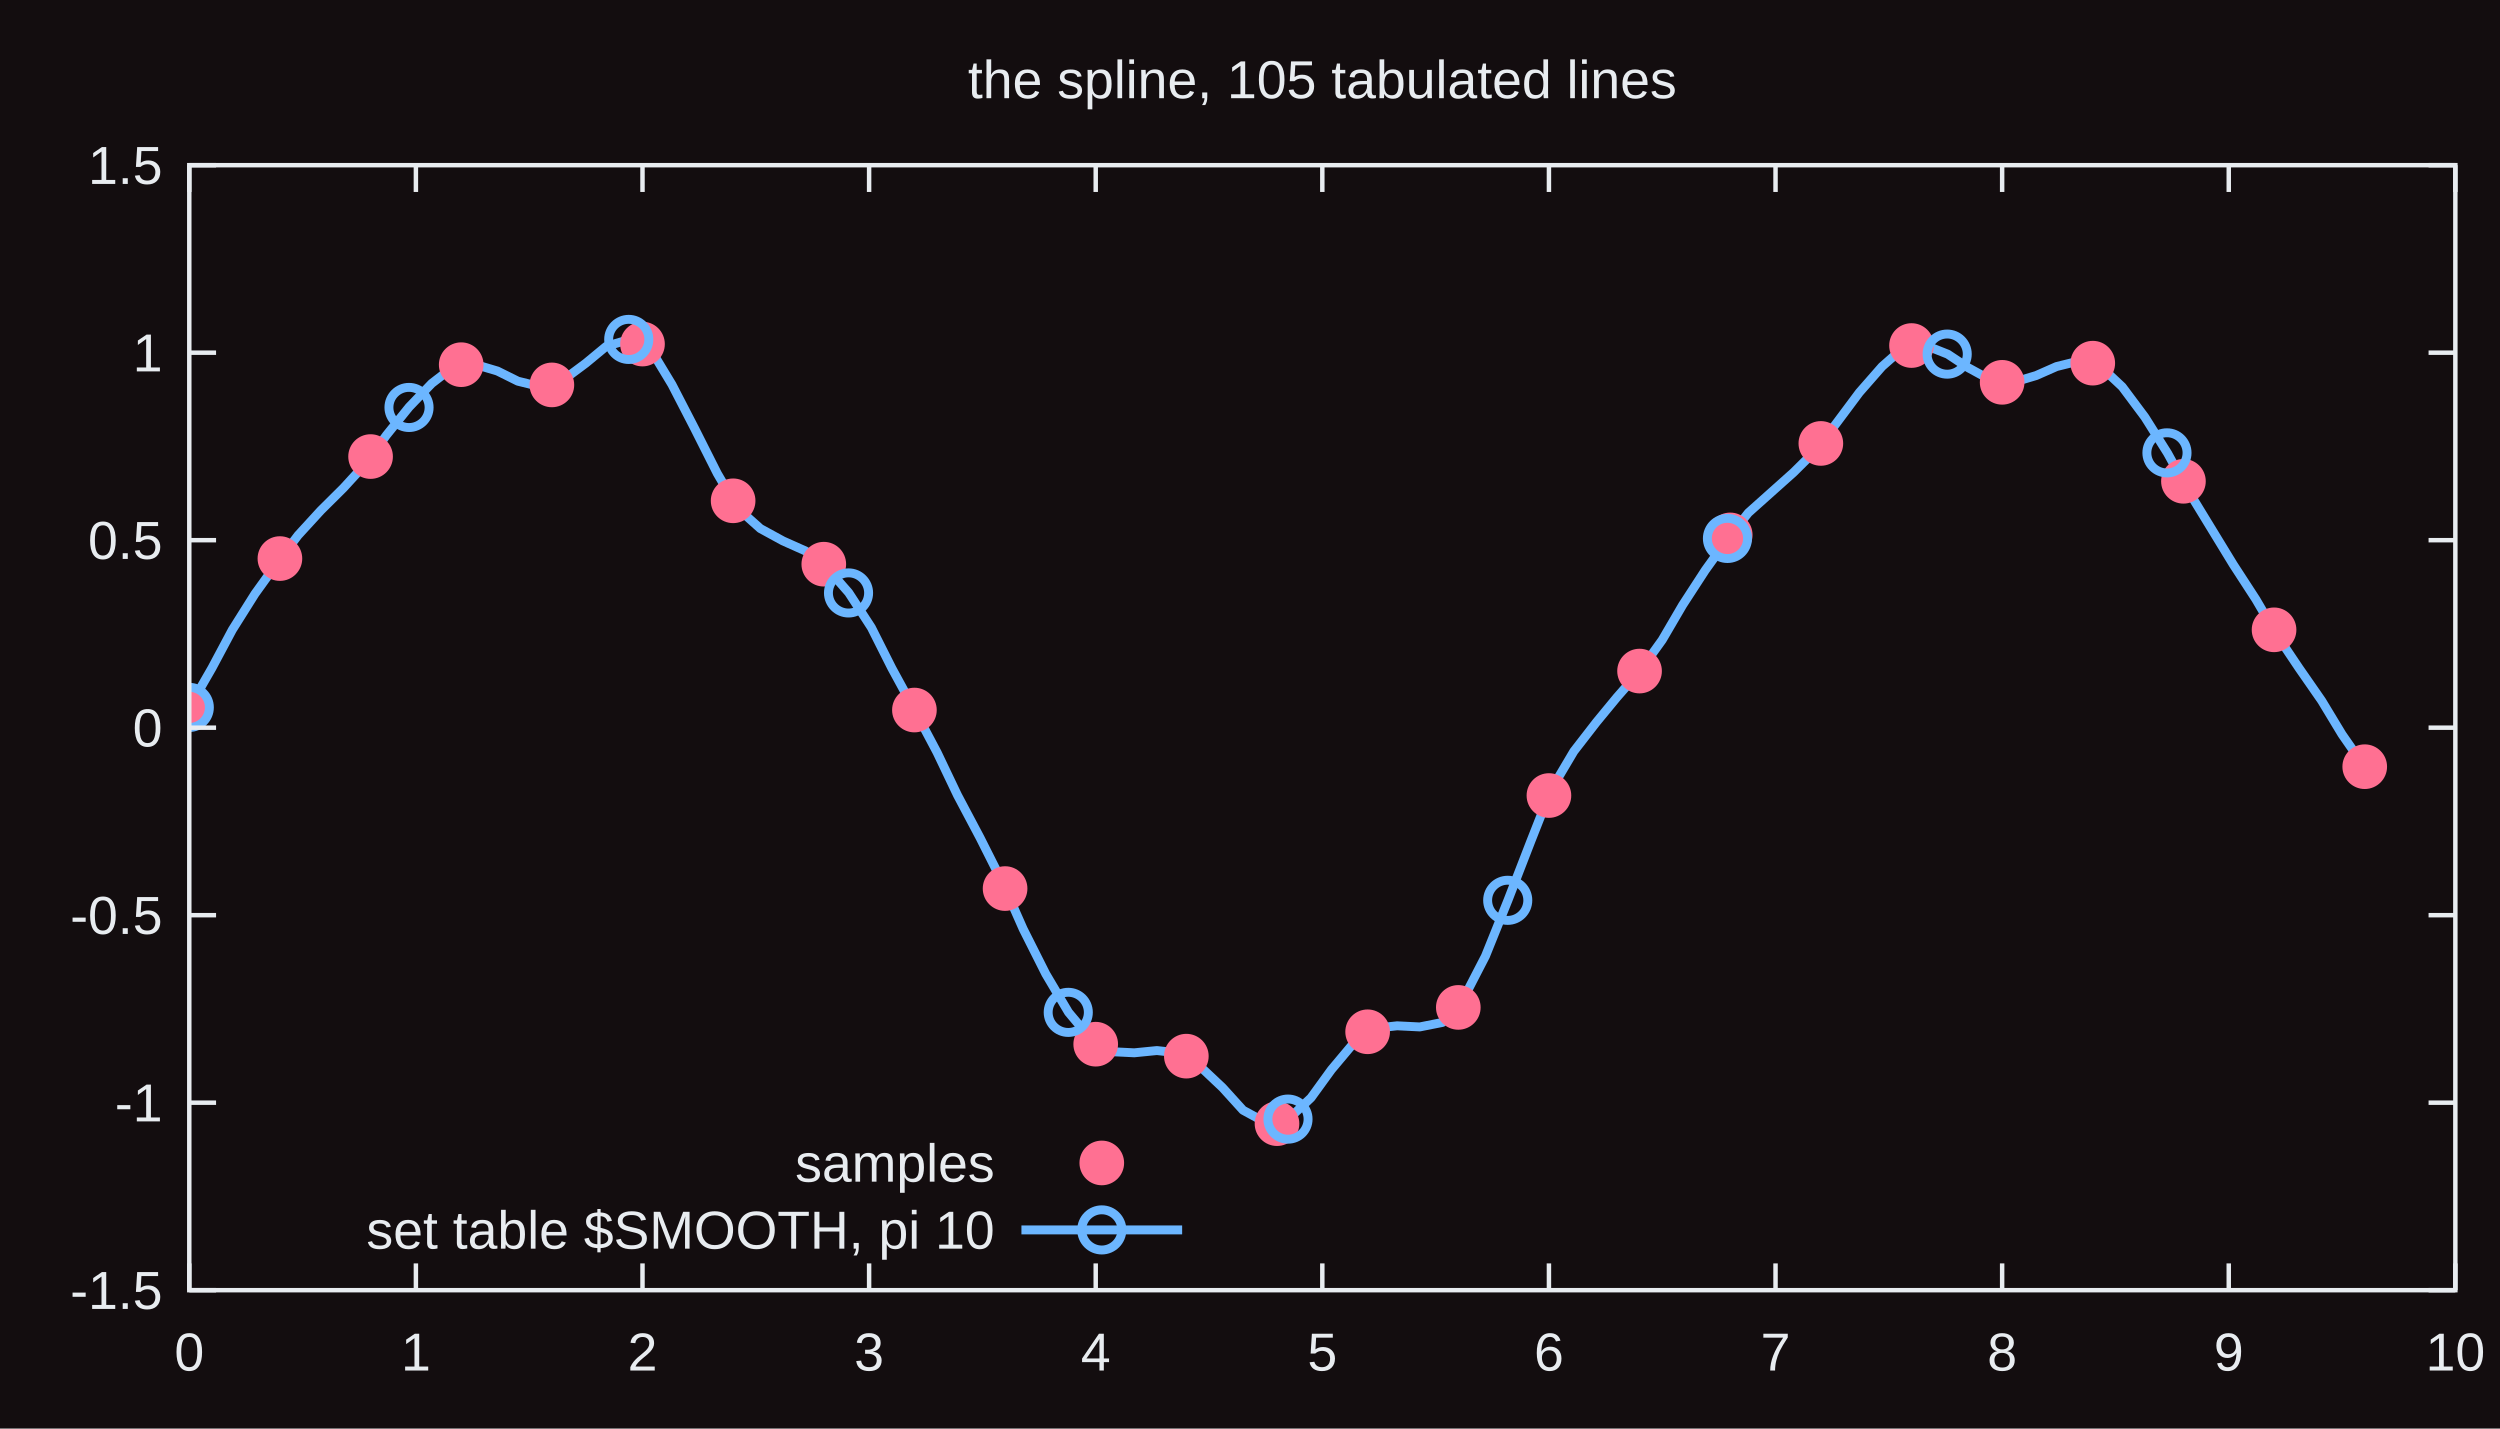
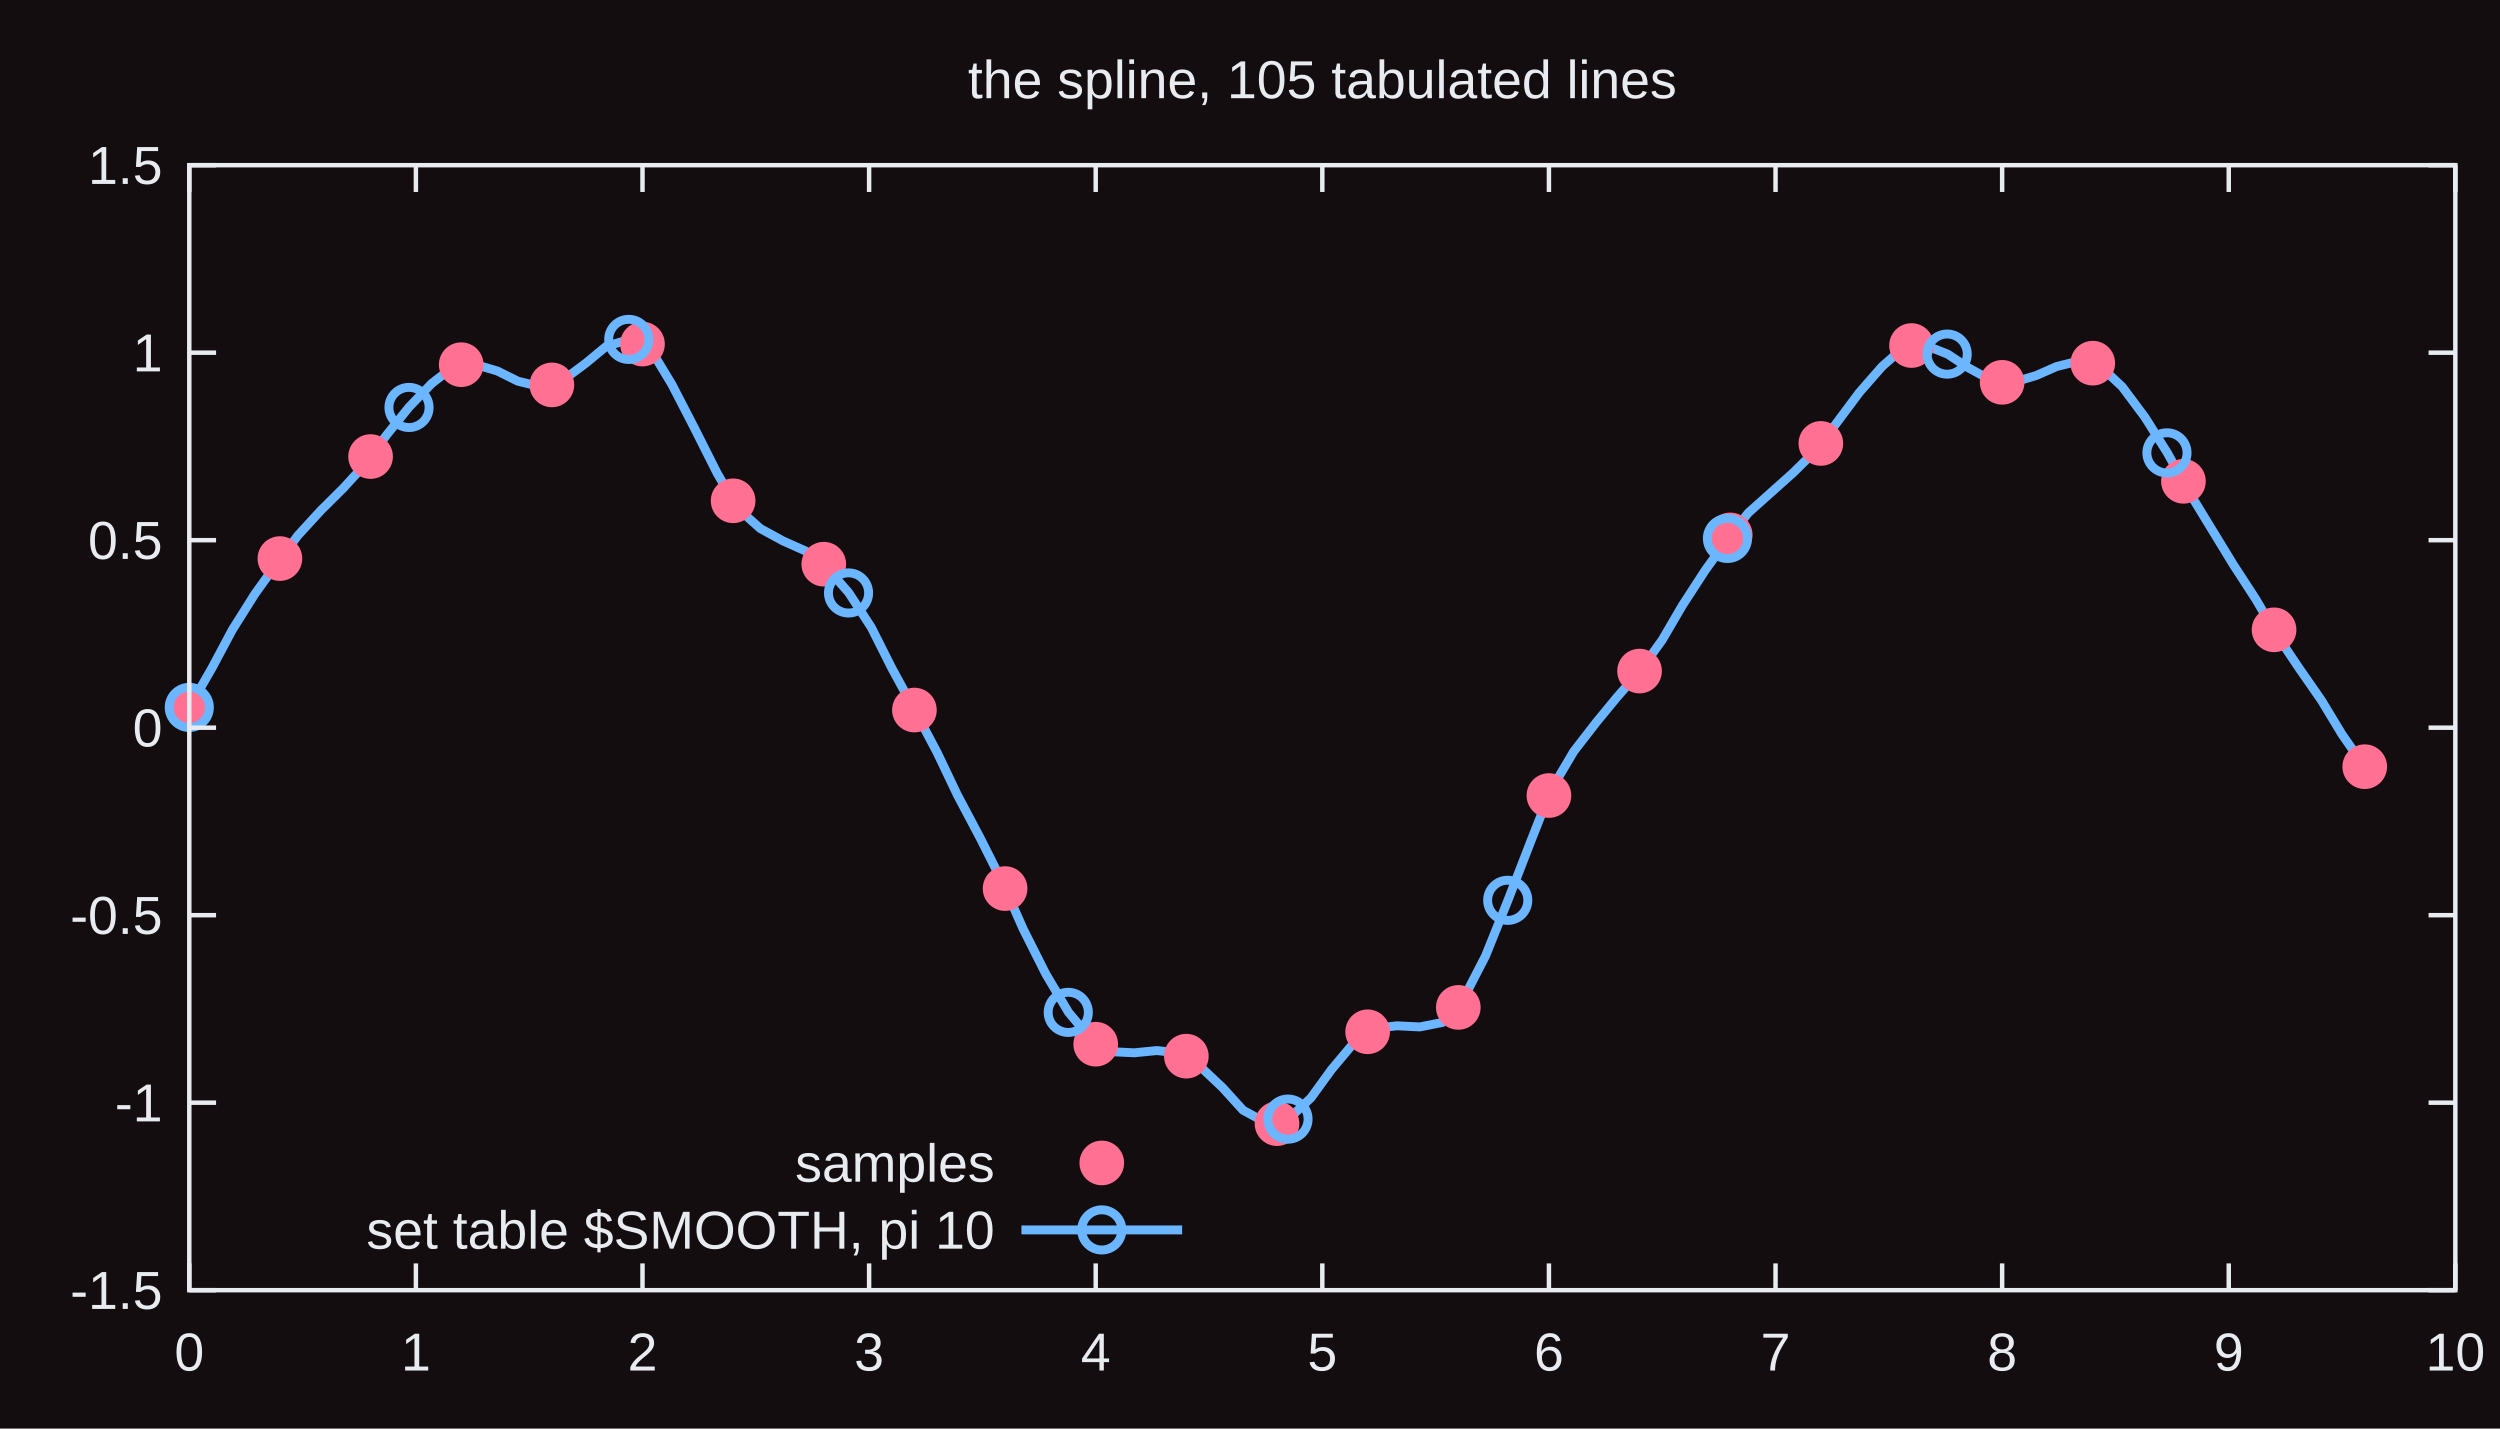
<svg xmlns="http://www.w3.org/2000/svg" width="560" height="320" viewBox="0 0 560 320" font-family="Arial,Helvetica,sans-serif" font-size="12" fill="#e8ecf0" data-theme="night" data-frame="#e8ecf0" data-grid-color="#5c4950">
  <rect x="0" y="0" width="560" height="320" fill="#130d0f" stroke="none" stroke-width="0" />
  <g class="fs-axes" data-area="42.4 550 37 289" data-x="0 1e1" data-y="-1.5e0 1.5e0" data-log="0 0" data-grid="0" data-font-size="12">
    <g class="fs-grid" display="none">
      <polyline fill="none" stroke="#5c4950" stroke-width="0.5" stroke-dasharray="2,3" points="42.4,289 42.4,37" />
      <polyline fill="none" stroke="#5c4950" stroke-width="0.5" stroke-dasharray="2,3" points="93.16,289 93.16,37" />
      <polyline fill="none" stroke="#5c4950" stroke-width="0.5" stroke-dasharray="2,3" points="143.92,289 143.92,37" />
      <polyline fill="none" stroke="#5c4950" stroke-width="0.5" stroke-dasharray="2,3" points="194.68,289 194.68,37" />
      <polyline fill="none" stroke="#5c4950" stroke-width="0.5" stroke-dasharray="2,3" points="245.44,289 245.44,37" />
      <polyline fill="none" stroke="#5c4950" stroke-width="0.5" stroke-dasharray="2,3" points="296.2,289 296.2,37" />
      <polyline fill="none" stroke="#5c4950" stroke-width="0.5" stroke-dasharray="2,3" points="346.96,289 346.96,37" />
      <polyline fill="none" stroke="#5c4950" stroke-width="0.5" stroke-dasharray="2,3" points="397.72,289 397.72,37" />
      <polyline fill="none" stroke="#5c4950" stroke-width="0.5" stroke-dasharray="2,3" points="448.48,289 448.48,37" />
      <polyline fill="none" stroke="#5c4950" stroke-width="0.5" stroke-dasharray="2,3" points="499.24,289 499.24,37" />
      <polyline fill="none" stroke="#5c4950" stroke-width="0.5" stroke-dasharray="2,3" points="550,289 550,37" />
      <polyline fill="none" stroke="#5c4950" stroke-width="0.5" stroke-dasharray="2,3" points="42.4,289 550,289" />
      <polyline fill="none" stroke="#5c4950" stroke-width="0.5" stroke-dasharray="2,3" points="42.4,247 550,247" />
      <polyline fill="none" stroke="#5c4950" stroke-width="0.5" stroke-dasharray="2,3" points="42.4,205 550,205" />
      <polyline fill="none" stroke="#5c4950" stroke-width="0.5" stroke-dasharray="2,3" points="42.4,163 550,163" />
      <polyline fill="none" stroke="#5c4950" stroke-width="0.5" stroke-dasharray="2,3" points="42.4,121 550,121" />
      <polyline fill="none" stroke="#5c4950" stroke-width="0.5" stroke-dasharray="2,3" points="42.4,79 550,79" />
      <polyline fill="none" stroke="#5c4950" stroke-width="0.5" stroke-dasharray="2,3" points="42.4,37 550,37" />
    </g>
    <svg class="fs-plot" x="42.4" y="37" width="507.6" height="252" viewBox="0 0 1 1" preserveAspectRatio="none" overflow="hidden">
      <g class="fs-series" data-series="1">
        <path class="fs-pts" data-pt="7" data-size="9" data-lw="1" data-color="#ff7092" fill="none" stroke="none" d="M0,0.482 M0.04,0.35 M0.08,0.259 M0.12,0.177 M0.16,0.195 M0.2,0.159 M0.24,0.298 M0.28,0.355 M0.32,0.484 M0.36,0.643 M0.4,0.781 M0.44,0.792 M0.48,0.852 M0.52,0.77 M0.56,0.749 M0.6,0.56 M0.64,0.45 M0.68,0.329 M0.72,0.247 M0.76,0.16 M0.8,0.193 M0.84,0.176 M0.88,0.281 M0.92,0.413 M0.96,0.535" />
      </g>
      <g class="fs-series" data-series="2">
        <polyline fill="none" stroke="#6cb6ff" stroke-width="2" stroke-linejoin="round" vector-effect="non-scaling-stroke" points="0,0.482 0.01,0.447 0.019,0.413 0.029,0.381 0.039,0.353 0.048,0.329 0.058,0.307 0.068,0.287 0.078,0.265 0.087,0.24 0.097,0.215 0.107,0.194 0.116,0.18 0.126,0.177 0.136,0.183 0.145,0.192 0.155,0.197 0.165,0.191 0.175,0.176 0.184,0.161 0.194,0.155 0.204,0.165 0.213,0.195 0.223,0.234 0.233,0.274 0.242,0.305 0.252,0.323 0.262,0.334 0.272,0.343 0.281,0.357 0.291,0.38 0.301,0.411 0.31,0.447 0.32,0.484 0.33,0.522 0.339,0.56 0.349,0.598 0.359,0.638 0.368,0.679 0.378,0.719 0.388,0.753 0.398,0.777 0.407,0.788 0.417,0.789 0.427,0.787 0.436,0.789 0.446,0.801 0.456,0.82 0.465,0.84 0.475,0.851 0.485,0.848 0.495,0.829 0.504,0.804 0.514,0.78 0.524,0.767 0.533,0.765 0.543,0.766 0.553,0.762 0.562,0.742 0.572,0.703 0.582,0.653 0.592,0.601 0.601,0.555 0.611,0.521 0.621,0.495 0.63,0.473 0.64,0.45 0.65,0.422 0.659,0.391 0.669,0.36 0.679,0.332 0.688,0.309 0.698,0.291 0.708,0.273 0.718,0.253 0.727,0.229 0.737,0.202 0.747,0.179 0.756,0.163 0.766,0.16 0.776,0.168 0.785,0.18 0.795,0.191 0.805,0.193 0.815,0.187 0.824,0.179 0.834,0.174 0.844,0.18 0.853,0.197 0.863,0.224 0.873,0.256 0.882,0.289 0.892,0.322 0.902,0.355 0.912,0.386 0.921,0.417 0.931,0.447 0.941,0.476 0.95,0.506 0.96,0.535" />
        <path class="fs-pts" data-pt="6" data-size="9" data-lw="2" data-color="#6cb6ff" fill="none" stroke="none" d="M0,0.482 M0.097,0.215 M0.194,0.155 M0.291,0.38 M0.388,0.753 M0.485,0.848 M0.582,0.653 M0.679,0.332 M0.776,0.168 M0.873,0.256" />
      </g>
    </svg>
-     <svg class="fs-marks" x="42.4" y="37" width="507.6" height="252" viewBox="0 0 507.6 252" overflow="hidden">
+     <svg class="fs-marks" x="42.4" y="37" width="507.6" height="252" viewBox="0 0 507.6 252" overflow="visible">
      <path data-series="1" fill="#ff7092" stroke="#ff7092" stroke-width="1" d="M-4.5,121.46A4.5,4.5 0 1 0 4.5,121.46A4.5,4.5 0 1 0 -4.5,121.46ZM15.8,88.12A4.5,4.5 0 1 0 24.8,88.12A4.5,4.5 0 1 0 15.8,88.12ZM36.11,65.27A4.5,4.5 0 1 0 45.11,65.27A4.5,4.5 0 1 0 36.11,65.27ZM56.41,44.69A4.5,4.5 0 1 0 65.41,44.69A4.5,4.5 0 1 0 56.41,44.69ZM76.72,49.22A4.5,4.5 0 1 0 85.72,49.22A4.5,4.5 0 1 0 76.72,49.22ZM97.02,40.07A4.5,4.5 0 1 0 106.02,40.07A4.5,4.5 0 1 0 97.02,40.07ZM117.32,75.18A4.5,4.5 0 1 0 126.32,75.18A4.5,4.5 0 1 0 117.32,75.18ZM137.63,89.38A4.5,4.5 0 1 0 146.63,89.38A4.5,4.5 0 1 0 137.63,89.38ZM157.93,122.05A4.5,4.5 0 1 0 166.93,122.05A4.5,4.5 0 1 0 157.93,122.05ZM178.24,162.04A4.5,4.5 0 1 0 187.24,162.04A4.5,4.5 0 1 0 178.24,162.04ZM198.54,196.9A4.5,4.5 0 1 0 207.54,196.9A4.5,4.5 0 1 0 198.54,196.9ZM218.84,199.58A4.5,4.5 0 1 0 227.84,199.58A4.5,4.5 0 1 0 218.84,199.58ZM239.15,214.7A4.5,4.5 0 1 0 248.15,214.7A4.5,4.5 0 1 0 239.15,214.7ZM259.45,194.12A4.5,4.5 0 1 0 268.45,194.12A4.5,4.5 0 1 0 259.45,194.12ZM279.76,188.66A4.5,4.5 0 1 0 288.76,188.66A4.5,4.5 0 1 0 279.76,188.66ZM300.06,141.2A4.5,4.5 0 1 0 309.06,141.2A4.5,4.5 0 1 0 300.06,141.2ZM320.36,113.32A4.5,4.5 0 1 0 329.36,113.32A4.5,4.5 0 1 0 320.36,113.32ZM340.67,82.82A4.5,4.5 0 1 0 349.67,82.82A4.5,4.5 0 1 0 340.67,82.82ZM360.97,62.33A4.5,4.5 0 1 0 369.97,62.33A4.5,4.5 0 1 0 360.97,62.33ZM381.28,40.4A4.5,4.5 0 1 0 390.28,40.4A4.5,4.5 0 1 0 381.28,40.4ZM401.58,48.64A4.5,4.5 0 1 0 410.58,48.64A4.5,4.5 0 1 0 401.58,48.64ZM421.88,44.35A4.5,4.5 0 1 0 430.88,44.35A4.5,4.5 0 1 0 421.88,44.35ZM442.19,70.81A4.5,4.5 0 1 0 451.19,70.81A4.5,4.5 0 1 0 442.19,70.81ZM462.49,104.08A4.5,4.5 0 1 0 471.49,104.08A4.5,4.5 0 1 0 462.49,104.08ZM482.8,134.74A4.5,4.5 0 1 0 491.8,134.74A4.5,4.5 0 1 0 482.8,134.74Z" />
      <path data-series="2" fill="none" stroke="#6cb6ff" stroke-width="2" d="M-4.5,121.46A4.5,4.5 0 1 0 4.5,121.46A4.5,4.5 0 1 0 -4.5,121.46ZM44.72,54.27A4.5,4.5 0 1 0 53.72,54.27A4.5,4.5 0 1 0 44.72,54.27ZM93.94,39.03A4.5,4.5 0 1 0 102.94,39.03A4.5,4.5 0 1 0 93.94,39.03ZM143.17,95.82A4.5,4.5 0 1 0 152.17,95.82A4.5,4.5 0 1 0 143.17,95.82ZM192.39,189.77A4.5,4.5 0 1 0 201.39,189.77A4.5,4.5 0 1 0 192.39,189.77ZM241.61,213.68A4.5,4.5 0 1 0 250.61,213.68A4.5,4.5 0 1 0 241.61,213.68ZM290.83,164.67A4.5,4.5 0 1 0 299.83,164.67A4.5,4.5 0 1 0 290.83,164.67ZM340.05,83.61A4.5,4.5 0 1 0 349.05,83.61A4.5,4.5 0 1 0 340.05,83.61ZM389.27,42.32A4.5,4.5 0 1 0 398.27,42.32A4.5,4.5 0 1 0 389.27,42.32ZM438.5,64.44A4.5,4.5 0 1 0 447.5,64.44A4.5,4.5 0 1 0 438.5,64.44Z" />
    </svg>
    <rect x="42.4" y="37" width="507.6" height="252" fill="none" stroke="#e8ecf0" stroke-width="1" />
    <g class="fs-xticks">
      <polyline fill="none" stroke="#e8ecf0" stroke-width="1" points="42.4,289 42.4,283" />
      <polyline fill="none" stroke="#e8ecf0" stroke-width="1" points="42.4,37 42.4,43" />
      <text x="42.4" y="307" text-anchor="middle">0</text>
      <polyline fill="none" stroke="#e8ecf0" stroke-width="1" points="93.16,289 93.16,283" />
      <polyline fill="none" stroke="#e8ecf0" stroke-width="1" points="93.16,37 93.16,43" />
      <text x="93.16" y="307" text-anchor="middle">1</text>
      <polyline fill="none" stroke="#e8ecf0" stroke-width="1" points="143.92,289 143.92,283" />
      <polyline fill="none" stroke="#e8ecf0" stroke-width="1" points="143.92,37 143.92,43" />
      <text x="143.92" y="307" text-anchor="middle">2</text>
      <polyline fill="none" stroke="#e8ecf0" stroke-width="1" points="194.68,289 194.68,283" />
      <polyline fill="none" stroke="#e8ecf0" stroke-width="1" points="194.68,37 194.68,43" />
      <text x="194.68" y="307" text-anchor="middle">3</text>
      <polyline fill="none" stroke="#e8ecf0" stroke-width="1" points="245.44,289 245.44,283" />
      <polyline fill="none" stroke="#e8ecf0" stroke-width="1" points="245.44,37 245.44,43" />
      <text x="245.44" y="307" text-anchor="middle">4</text>
      <polyline fill="none" stroke="#e8ecf0" stroke-width="1" points="296.2,289 296.2,283" />
      <polyline fill="none" stroke="#e8ecf0" stroke-width="1" points="296.2,37 296.2,43" />
      <text x="296.2" y="307" text-anchor="middle">5</text>
      <polyline fill="none" stroke="#e8ecf0" stroke-width="1" points="346.96,289 346.96,283" />
      <polyline fill="none" stroke="#e8ecf0" stroke-width="1" points="346.96,37 346.96,43" />
      <text x="346.96" y="307" text-anchor="middle">6</text>
      <polyline fill="none" stroke="#e8ecf0" stroke-width="1" points="397.72,289 397.72,283" />
      <polyline fill="none" stroke="#e8ecf0" stroke-width="1" points="397.72,37 397.72,43" />
      <text x="397.72" y="307" text-anchor="middle">7</text>
      <polyline fill="none" stroke="#e8ecf0" stroke-width="1" points="448.48,289 448.48,283" />
      <polyline fill="none" stroke="#e8ecf0" stroke-width="1" points="448.48,37 448.48,43" />
      <text x="448.48" y="307" text-anchor="middle">8</text>
      <polyline fill="none" stroke="#e8ecf0" stroke-width="1" points="499.24,289 499.24,283" />
      <polyline fill="none" stroke="#e8ecf0" stroke-width="1" points="499.24,37 499.24,43" />
      <text x="499.24" y="307" text-anchor="middle">9</text>
      <polyline fill="none" stroke="#e8ecf0" stroke-width="1" points="550,289 550,283" />
      <polyline fill="none" stroke="#e8ecf0" stroke-width="1" points="550,37 550,43" />
      <text x="550" y="307" text-anchor="middle">10</text>
    </g>
    <g class="fs-yticks">
      <polyline fill="none" stroke="#e8ecf0" stroke-width="1" points="42.4,289 48.4,289" />
      <polyline fill="none" stroke="#e8ecf0" stroke-width="1" points="550,289 544,289" />
      <text x="36.4" y="293.2" text-anchor="end">-1.5</text>
      <polyline fill="none" stroke="#e8ecf0" stroke-width="1" points="42.4,247 48.4,247" />
      <polyline fill="none" stroke="#e8ecf0" stroke-width="1" points="550,247 544,247" />
      <text x="36.4" y="251.2" text-anchor="end">-1</text>
      <polyline fill="none" stroke="#e8ecf0" stroke-width="1" points="42.4,205 48.4,205" />
      <polyline fill="none" stroke="#e8ecf0" stroke-width="1" points="550,205 544,205" />
      <text x="36.4" y="209.2" text-anchor="end">-0.5</text>
      <polyline fill="none" stroke="#e8ecf0" stroke-width="1" points="42.4,163 48.4,163" />
      <polyline fill="none" stroke="#e8ecf0" stroke-width="1" points="550,163 544,163" />
      <text x="36.4" y="167.2" text-anchor="end">0</text>
      <polyline fill="none" stroke="#e8ecf0" stroke-width="1" points="42.4,121 48.4,121" />
      <polyline fill="none" stroke="#e8ecf0" stroke-width="1" points="550,121 544,121" />
      <text x="36.4" y="125.2" text-anchor="end">0.5</text>
      <polyline fill="none" stroke="#e8ecf0" stroke-width="1" points="42.4,79 48.4,79" />
      <polyline fill="none" stroke="#e8ecf0" stroke-width="1" points="550,79 544,79" />
      <text x="36.4" y="83.2" text-anchor="end">1</text>
      <polyline fill="none" stroke="#e8ecf0" stroke-width="1" points="42.4,37 48.4,37" />
      <polyline fill="none" stroke="#e8ecf0" stroke-width="1" points="550,37 544,37" />
      <text x="36.4" y="41.2" text-anchor="end">1.5</text>
    </g>
    <text x="296.2" y="22" text-anchor="middle">the spline, 105 tabulated lines</text>
    <g class="fs-key-entry" data-series="1">
      <path fill="#ff7092" stroke="#ff7092" stroke-width="1" d="M242.3,260.5A4.5,4.5 0 1 0 251.3,260.5A4.5,4.5 0 1 0 242.3,260.5Z" />
      <text x="222.8" y="264.7" text-anchor="end">samples</text>
    </g>
    <g class="fs-key-entry" data-series="2">
      <polyline fill="none" stroke="#6cb6ff" stroke-width="2" points="228.8,275.5 264.8,275.5" />
      <path fill="none" stroke="#6cb6ff" stroke-width="2" d="M242.3,275.5A4.5,4.5 0 1 0 251.3,275.5A4.5,4.5 0 1 0 242.3,275.5Z" />
      <text x="222.8" y="279.7" text-anchor="end">set table $SMOOTH, pi 10</text>
    </g>
  </g>
</svg>
